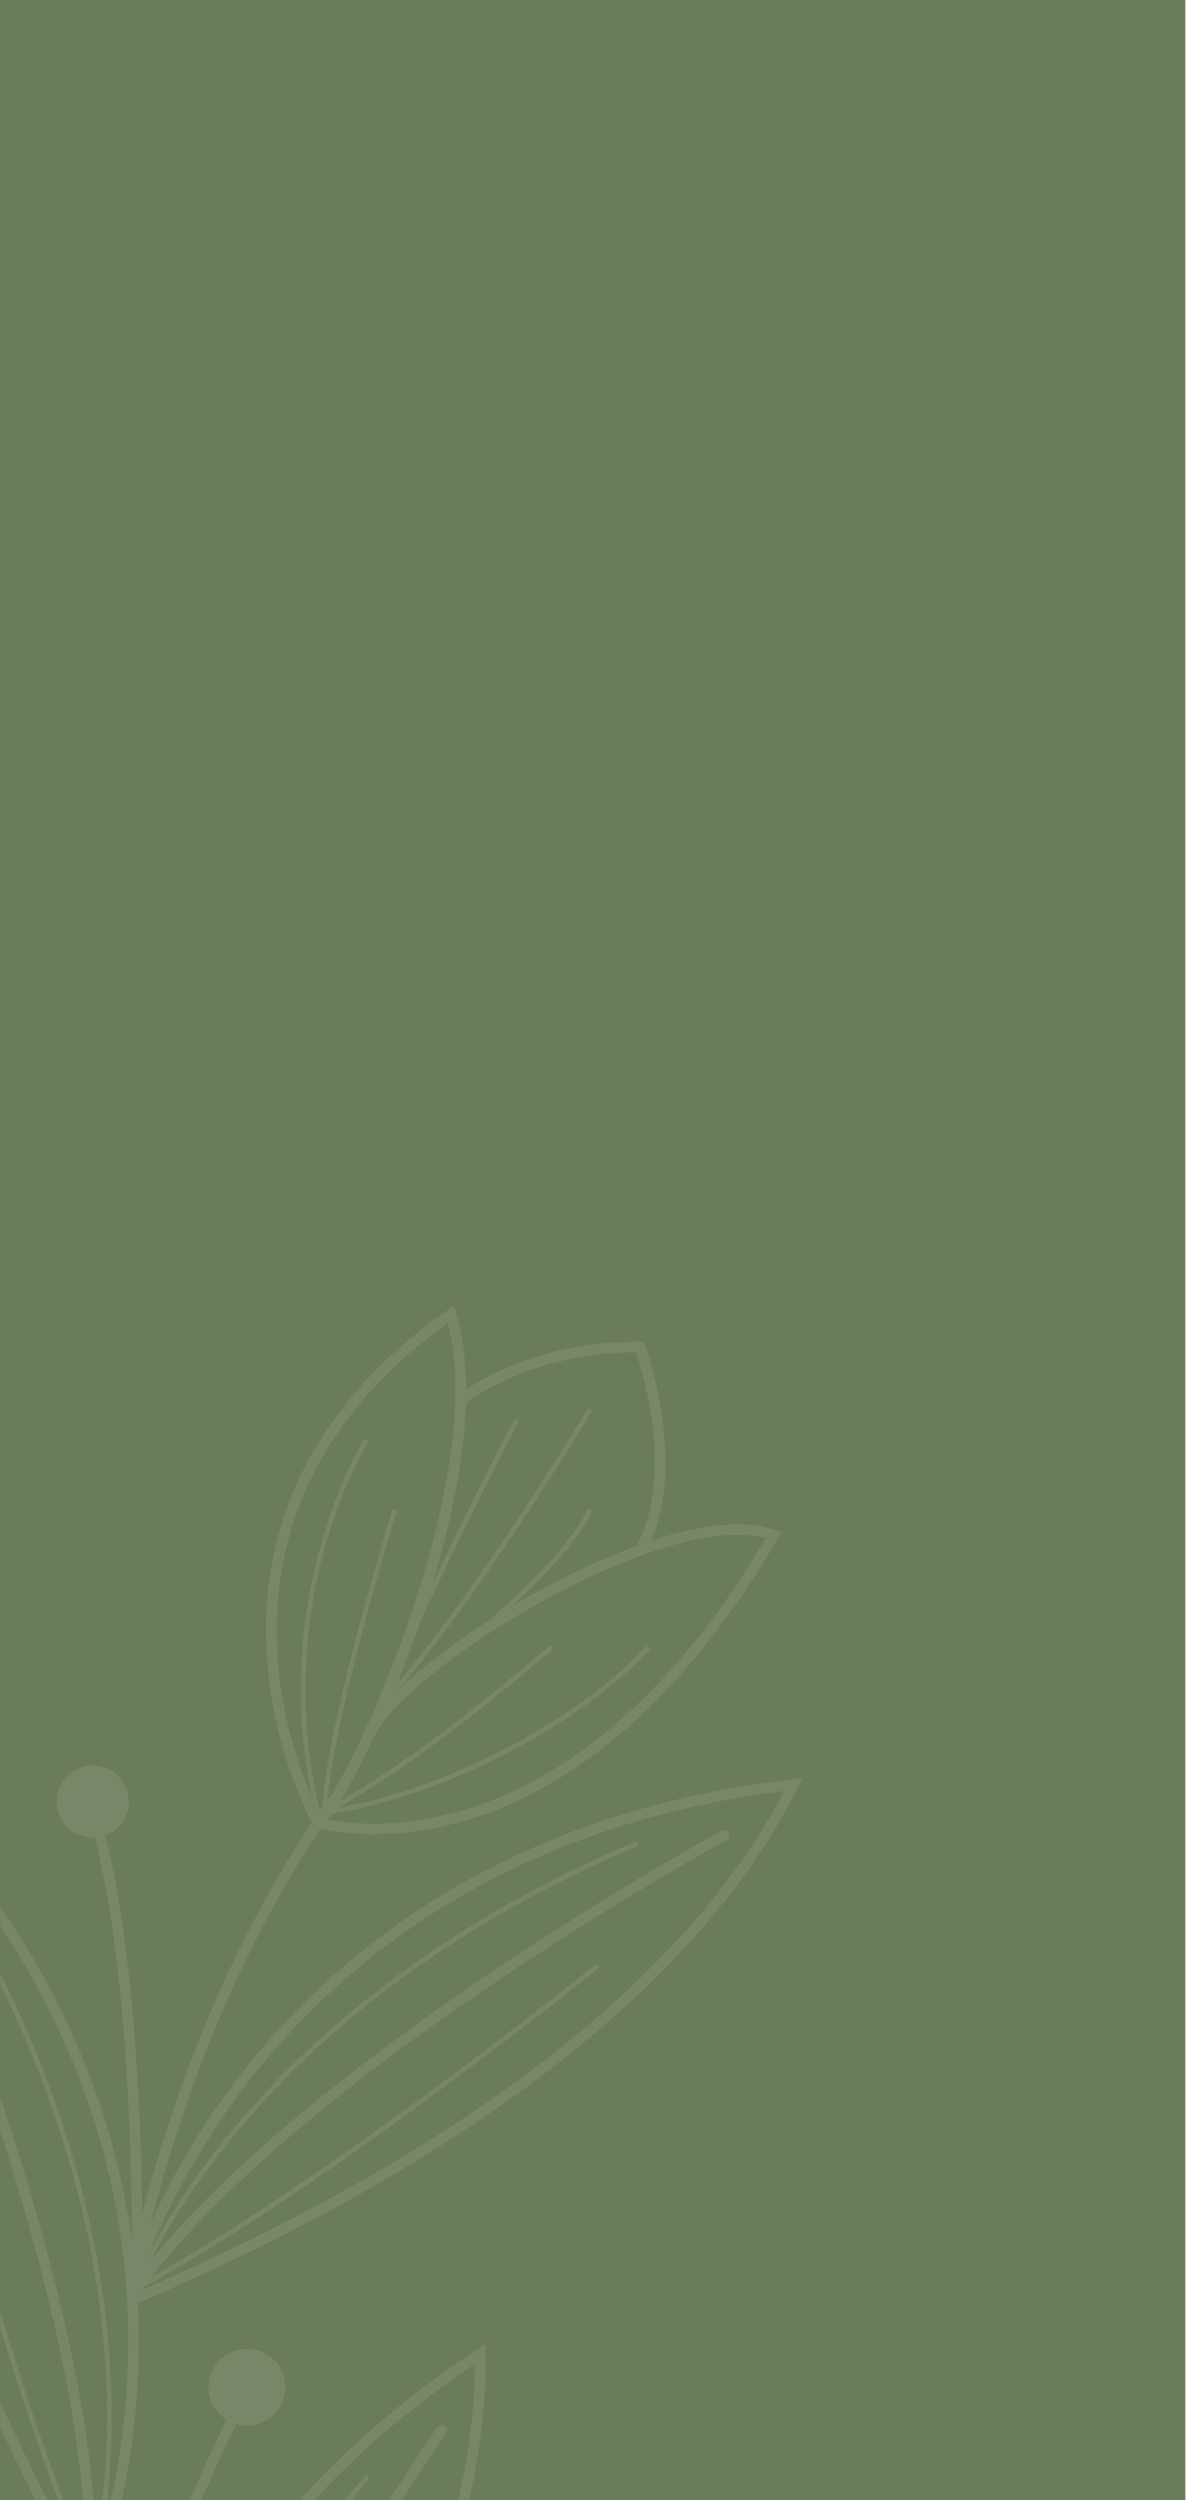
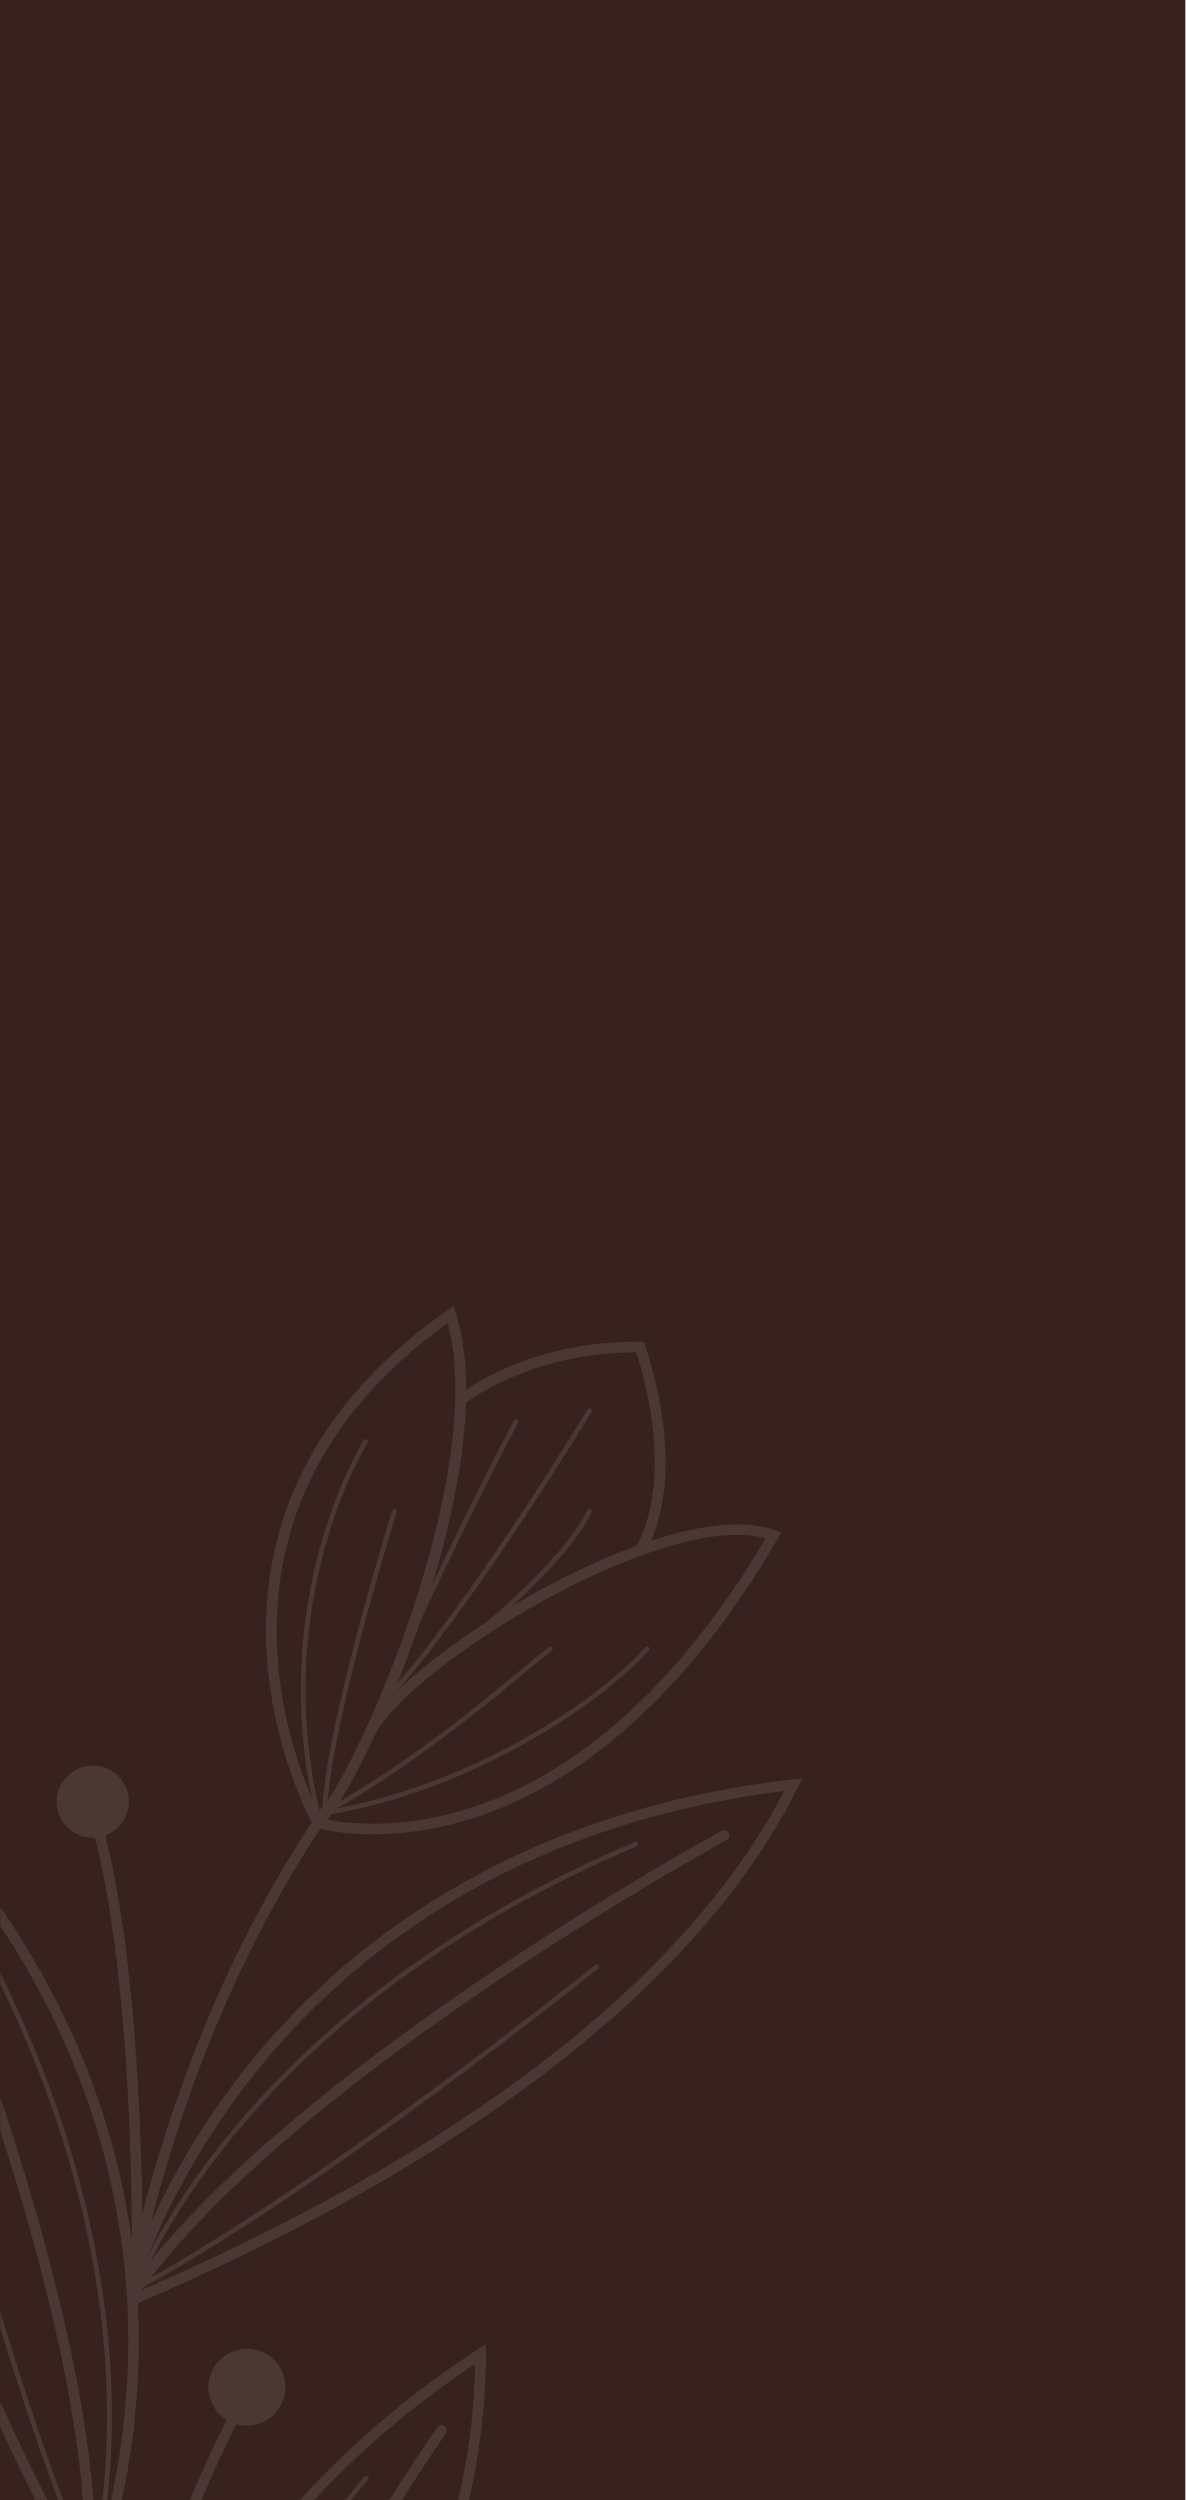
<svg xmlns="http://www.w3.org/2000/svg" id="Layer_7" data-name="Layer 7" viewBox="0 0 431 909">
  <defs>
    <style>
      .cls-1 {
        opacity: .11;
      }

      .cls-2 {
        fill: none;
      }

      .cls-3 {
        fill: #e1e5de;
      }

      .cls-4 {
        clip-path: url(#clippath);
      }

      .cls-5 {
-         fill: #6b7c5a;
+         fill: #38221F;
      }
    </style>
    <clipPath id="clippath">
      <rect class="cls-2" x=".11" y="144.87" width="429.69" height="764.13" />
    </clipPath>
  </defs>
  <rect class="cls-5" width="431" height="909" />
  <g class="cls-1">
    <g class="cls-4">
      <g>
        <g>
          <g>
            <path class="cls-3" d="M121.46,654.11c-.87-.61-2.07-.39-2.67.48-36.61,52.66-58.8,112.21-71.89,170.17.02.03.06.04.08.07,1.56,2.01,2.14,4.41,2.3,6.91,12.8-59.45,35.07-120.88,72.67-174.96.61-.87.39-2.07-.48-2.67Z" />
            <g>
              <path class="cls-3" d="M115.18,665.9l-1.26-2.21c-.63-1.1-61.26-110.42,48.87-187.33l2.15-1.5.78,2.5c17.88,57.18-32.84,170.47-48.76,186.72l-1.78,1.82ZM162.8,481.06c-95.34,68.42-54.85,162.03-46.81,178.28,16.6-21.12,61.12-124.71,46.81-178.28Z" />
              <path class="cls-3" d="M135.74,666.95c-12.74,0-20.47-2.3-20.73-2.38-1.01-.32-1.57-1.4-1.25-2.41.32-1.01,1.38-1.58,2.41-1.26.87.28,86.99,25.59,162.26-101.56-37.3-10.37-127.71,45.31-141.82,70.87-.51.93-1.67,1.27-2.61.75-.93-.51-1.26-1.68-.75-2.61,15.2-27.53,110.59-86.1,148.72-71.91l2.14.8-1.15,1.97c-54.82,93.93-116.02,107.73-147.22,107.73Z" />
              <path class="cls-3" d="M232.77,565.51c-.38,0-.77-.11-1.1-.35-.87-.61-1.08-1.8-.47-2.67.16-.22,15.25-22.71.17-70.8-39.15.03-62.49,18.72-62.72,18.91-.83.68-2.03.55-2.71-.27-.67-.82-.55-2.03.27-2.7,1-.83,24.97-20.15,66.58-19.78l1.38.02.43,1.32c16.43,51.01.43,74.54-.26,75.51-.38.53-.97.81-1.57.81Z" />
            </g>
          </g>
          <g>
            <path class="cls-3" d="M114.94,660.4l-.18-.75c-18.67-77.64,17.08-135.4,17.44-135.97.25-.4.78-.52,1.18-.27.4.25.52.79.26,1.19-.36.57-35.48,57.37-17.4,133.89,47.52-6.73,96.43-35.62,118.47-59.54.32-.35.87-.37,1.21-.05.35.32.37.87.05,1.21-22.36,24.26-72.11,53.61-120.27,60.19l-.77.11Z" />
            <path class="cls-3" d="M117.13,660.57l.04-1.5c.81-30.62,25.18-109.05,25.43-109.84.14-.45.62-.71,1.07-.56.45.14.7.62.56,1.08-.24.77-23.76,76.48-25.29,107.86,29.39-16.43,55-37.65,70.39-50.41,4.33-3.59,7.75-6.42,10.26-8.34.37-.29.91-.21,1.2.16.29.38.21.92-.16,1.2-2.49,1.89-5.89,4.71-10.21,8.29-15.67,12.99-41.9,34.73-71.99,51.34l-1.31.72Z" />
            <path class="cls-3" d="M139.44,619.95c-.21,0-.42-.08-.58-.23-.35-.32-.37-.86-.05-1.21,31.25-33.89,74.32-105.26,74.75-105.98.24-.41.77-.54,1.18-.29.41.25.54.77.29,1.18-.43.72-43.59,72.24-74.96,106.26-.17.18-.4.28-.63.28Z" />
            <path class="cls-3" d="M146.47,602.28c-.12,0-.24-.02-.35-.08-.43-.19-.62-.7-.43-1.14,20.78-46.2,41.01-84.26,41.21-84.64.22-.42.75-.57,1.16-.35.42.22.58.74.36,1.16-.2.38-20.4,38.39-41.17,84.54-.14.32-.45.51-.78.51Z" />
            <path class="cls-3" d="M169.88,597.72c-.25,0-.5-.11-.67-.33-.29-.37-.23-.91.14-1.21.35-.28,35.34-28.15,44.17-47.07.2-.43.71-.61,1.14-.41.43.2.62.71.42,1.14-9,19.29-43.21,46.54-44.66,47.69-.16.13-.35.19-.53.19Z" />
          </g>
          <g>
            <path class="cls-3" d="M32.79,946.21l-2.67-4.82c-82.45-148.52-86.78-243.63-75.9-297.27l.7-3.45,2.52,2.46c75.07,73.24,92,150.74,92.98,202.86,1.06,56.49-15.91,96.25-16.08,96.65l-1.55,3.57ZM-42.69,648.39c-9.81,53.34-4.01,145.9,74.97,288.97,4.07-11.06,15.19-45.66,14.3-91.48-.99-50.76-17.35-125.97-89.27-197.49Z" />
            <path class="cls-3" d="M32.84,939.25s-.05,0-.07,0c-1.06-.04-1.89-.93-1.85-1.99,3.65-98.16-67.27-260.31-67.98-261.93-.43-.97.01-2.11.98-2.53.97-.43,2.11.02,2.53.98.72,1.63,71.99,164.58,68.31,263.63-.04,1.04-.89,1.85-1.92,1.85Z" />
            <path class="cls-3" d="M33.1,938.4l-.9-2.05C.46,863.97-28.41,742.11-28.69,740.89c-.11-.46.18-.92.64-1.03.46-.12.93.18,1.03.64.29,1.21,28.54,120.49,59.84,192.96,4.19-15.68,25.04-110.79-45.38-236.27-.23-.41-.09-.94.33-1.17.42-.24.94-.09,1.17.33,77.19,137.52,45.2,238.91,44.87,239.92l-.7,2.13Z" />
          </g>
          <g>
            <path class="cls-3" d="M288.26,646.96c-104.19,11.93-165.03,62.84-197.72,103.45-25.88,32.15-38.68,63.11-43.75,77.64v10.81l1.37-.59c156.13-66.93,217.8-139.48,242.04-188.56l1.56-3.16-3.5.4ZM48.94,833.76c3.55-11.24,15.95-45.4,44.71-81.08,31.86-39.53,90.85-88.97,191.5-101.48-24.91,48.18-86.18,117.81-236.21,182.56Z" />
            <path class="cls-3" d="M48.51,835.31c-.39,0-.78-.12-1.12-.36-.86-.62-1.06-1.82-.44-2.68,57.74-80.57,213.86-165.75,215.43-166.6.94-.51,2.1-.16,2.6.77.51.93.16,2.1-.77,2.61-1.56.85-156.92,85.61-214.14,165.46-.38.52-.96.8-1.56.8Z" />
            <path class="cls-3" d="M47.66,834.08l.75-2.11c.36-1,37.15-100.74,182.38-162.21.45-.18.94.02,1.13.46.18.44-.02.94-.46,1.13-132.56,56.1-174.28,144.05-180.56,159.01,69.12-38.13,164.5-115.14,165.47-115.92.36-.3.9-.24,1.21.13.3.37.24.91-.13,1.21-.98.79-98.41,79.46-167.82,117.25l-1.97,1.07Z" />
          </g>
          <g>
            <path class="cls-3" d="M41.73,1137.32l-.84-3.81c-.09-.42-9.14-42.69,2.7-97.94,10.93-50.97,42.36-123.81,130.05-181.33l2.95-1.93.03,3.53c.43,54.73-22,147.26-131.34,277.27l-3.55,4.22ZM172.77,859.43c-148.13,99.22-132.89,243.61-128.83,269.29,104.86-125.32,128.26-215.07,128.83-269.29Z" />
            <path class="cls-3" d="M43.38,1130.51c-.1,0-.2,0-.3-.02-1.05-.16-1.77-1.15-1.6-2.19,15.32-97.93,116.44-244.23,117.46-245.7.6-.87,1.8-1.09,2.67-.48.87.61,1.09,1.8.48,2.67-1.01,1.46-101.63,147.05-116.82,244.1-.15.95-.96,1.62-1.9,1.62Z" />
            <path class="cls-3" d="M42.93,1129.59l-.28-2.23c-.13-1.05-12.14-106.69,89.92-226.91.31-.37.86-.4,1.21-.1.36.31.41.85.1,1.21-93.16,109.73-90.85,207.05-89.73,223.23,44.58-65.15,95.12-176.83,95.63-177.96.19-.43.7-.63,1.13-.43.43.2.62.7.43,1.14-.51,1.15-52.15,115.23-97.14,180.2l-1.28,1.85Z" />
          </g>
        </g>
        <g>
          <path class="cls-3" d="M49.82,821.42h-.03c-1.06-.02-1.91-.89-1.89-1.95.02-1.07,1.4-107.39-16.75-163.19-.33-1.01.23-2.09,1.23-2.42,1-.33,2.09.23,2.42,1.23,18.34,56.4,16.95,163.36,16.93,164.43-.02,1.05-.87,1.89-1.92,1.89Z" />
          <path class="cls-3" d="M46.83,655.07c0,7.25-5.87,13.12-13.12,13.12s-13.12-5.87-13.12-13.12,5.87-13.12,13.12-13.12,13.12,5.87,13.12,13.12Z" />
        </g>
        <g>
          <path class="cls-3" d="M39.38,1086.86c-.95,0-1.78-.7-1.9-1.67-.13-.99-12.17-99.87,51.22-217.36.5-.93,1.67-1.28,2.6-.78.93.51,1.28,1.67.78,2.6-62.81,116.41-50.92,214.06-50.79,215.03.14,1.05-.6,2.02-1.65,2.15-.09.01-.17.02-.25.02Z" />
          <path class="cls-3" d="M76.03,865.41c-1.43,7.59,3.57,14.91,11.16,16.33,7.59,1.43,14.91-3.57,16.33-11.16,1.43-7.59-3.57-14.91-11.16-16.33-7.59-1.43-14.91,3.57-16.33,11.16Z" />
        </g>
      </g>
    </g>
  </g>
</svg>
